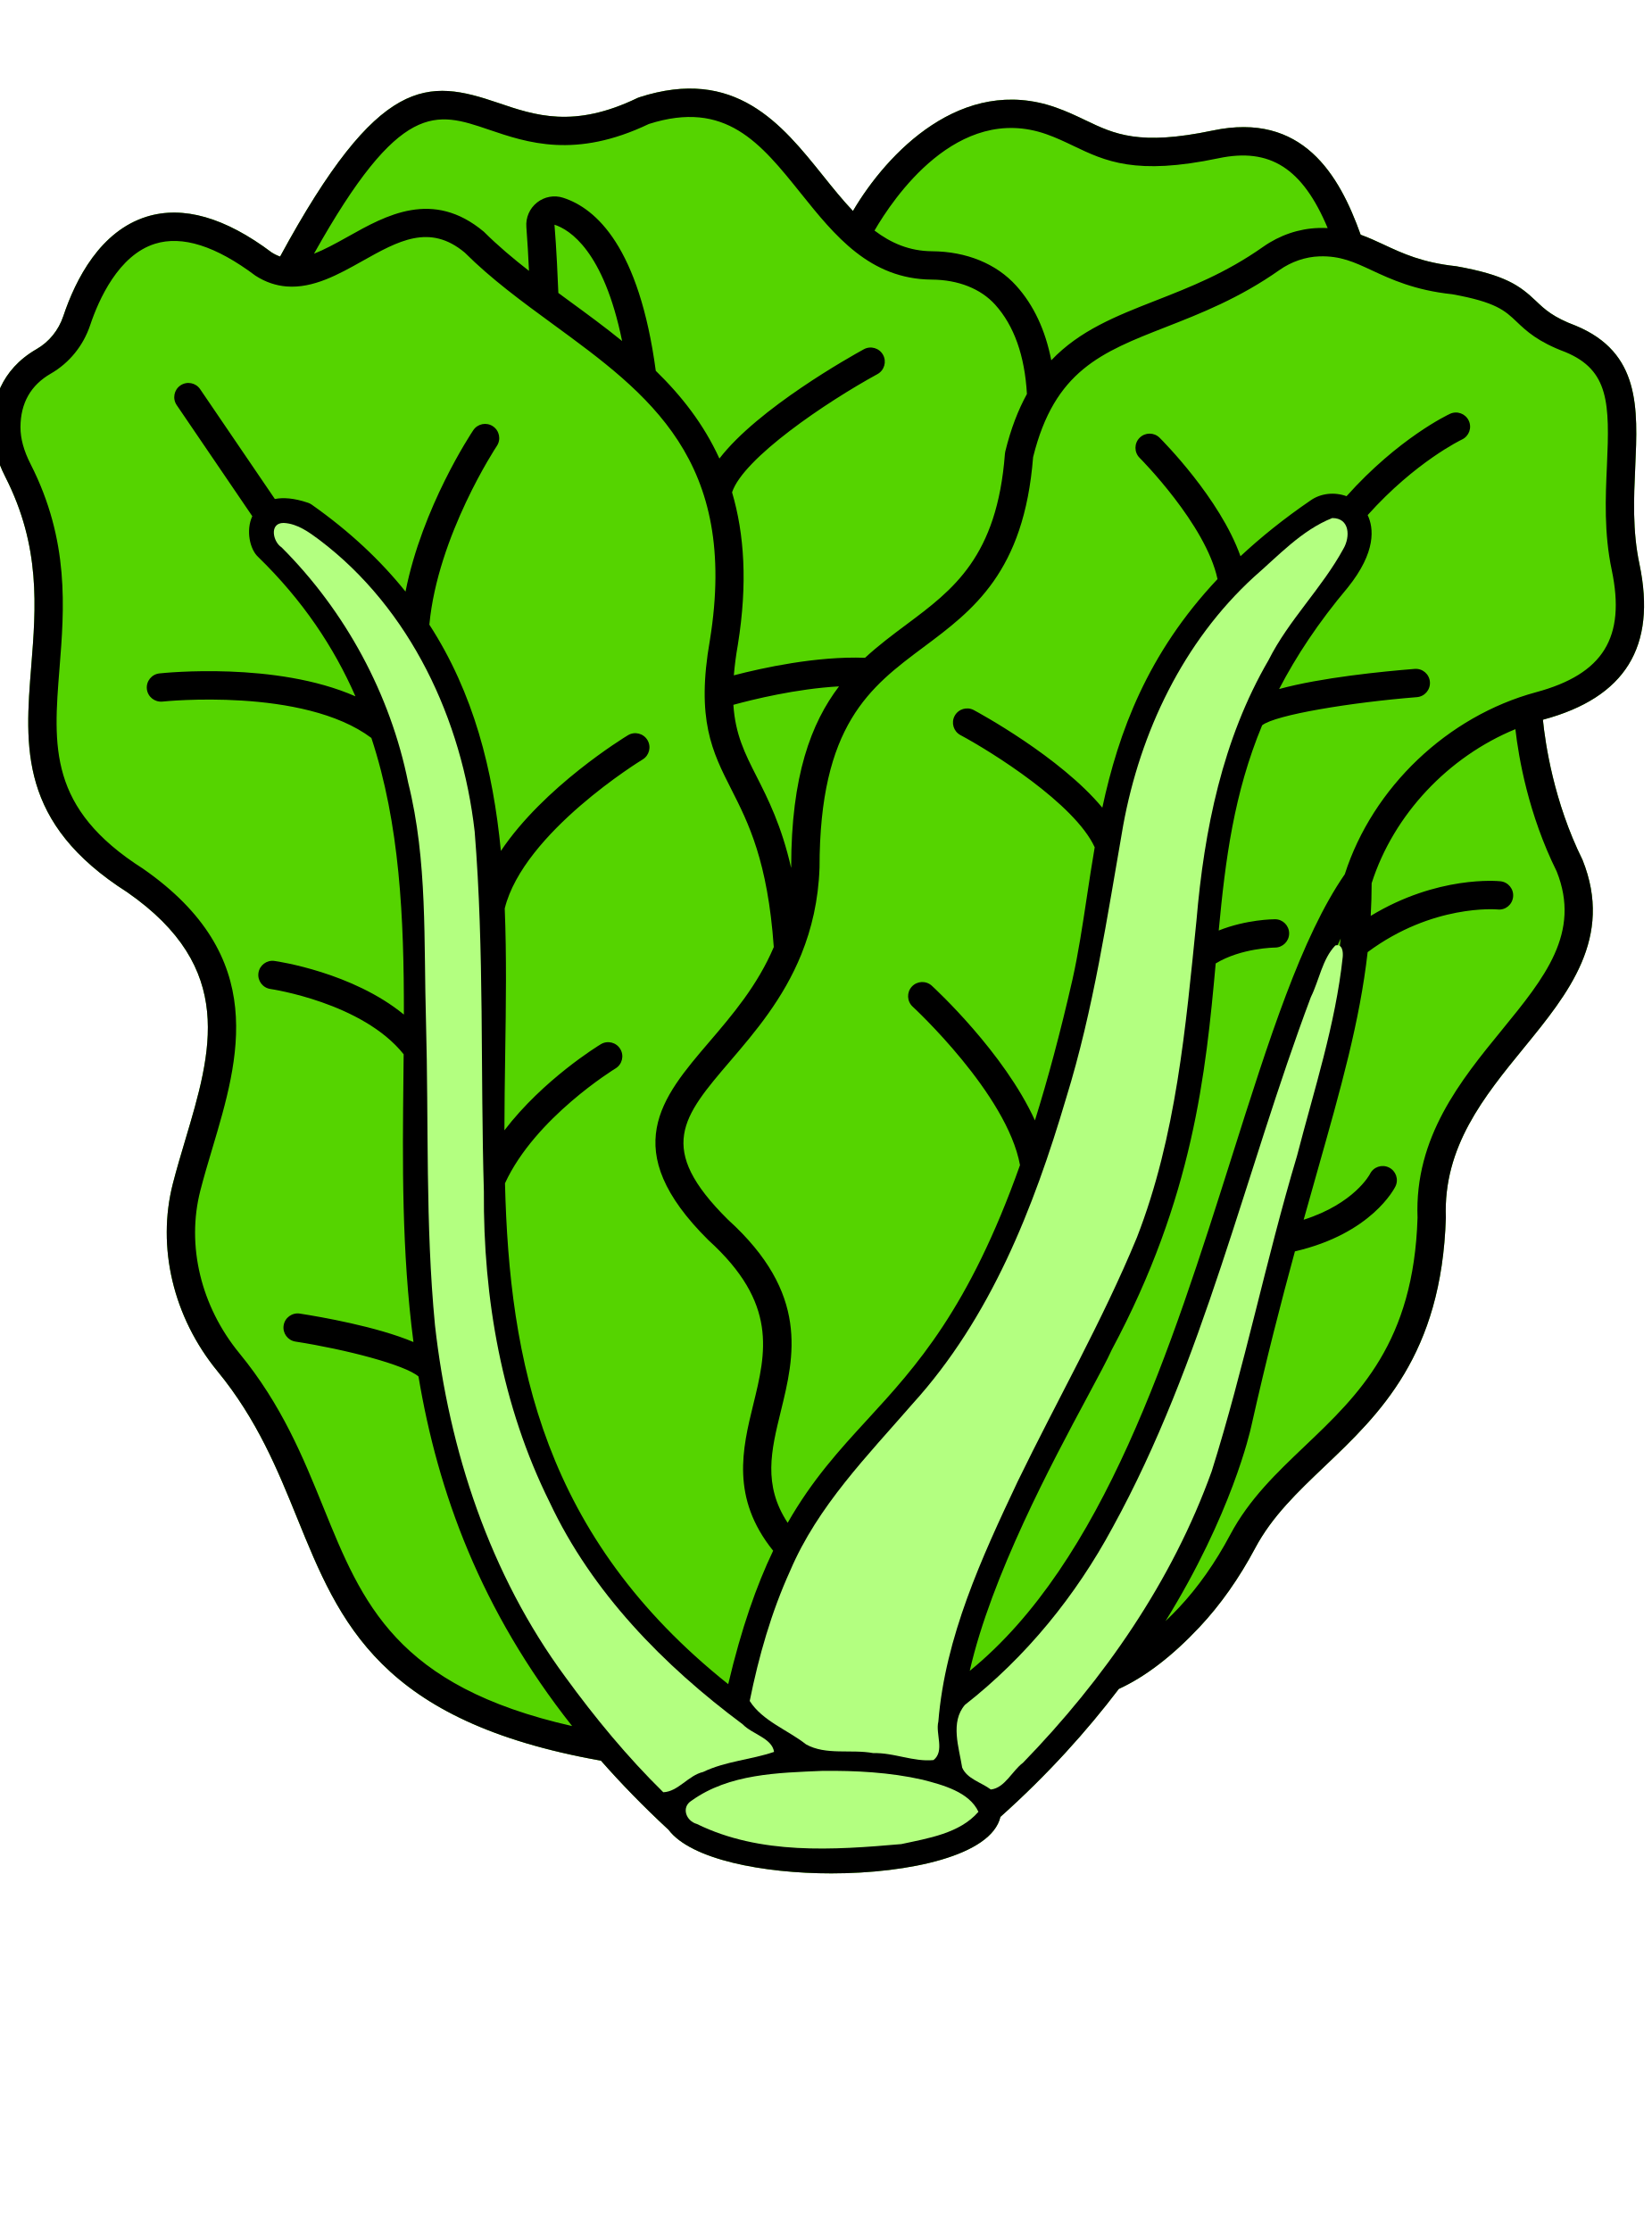
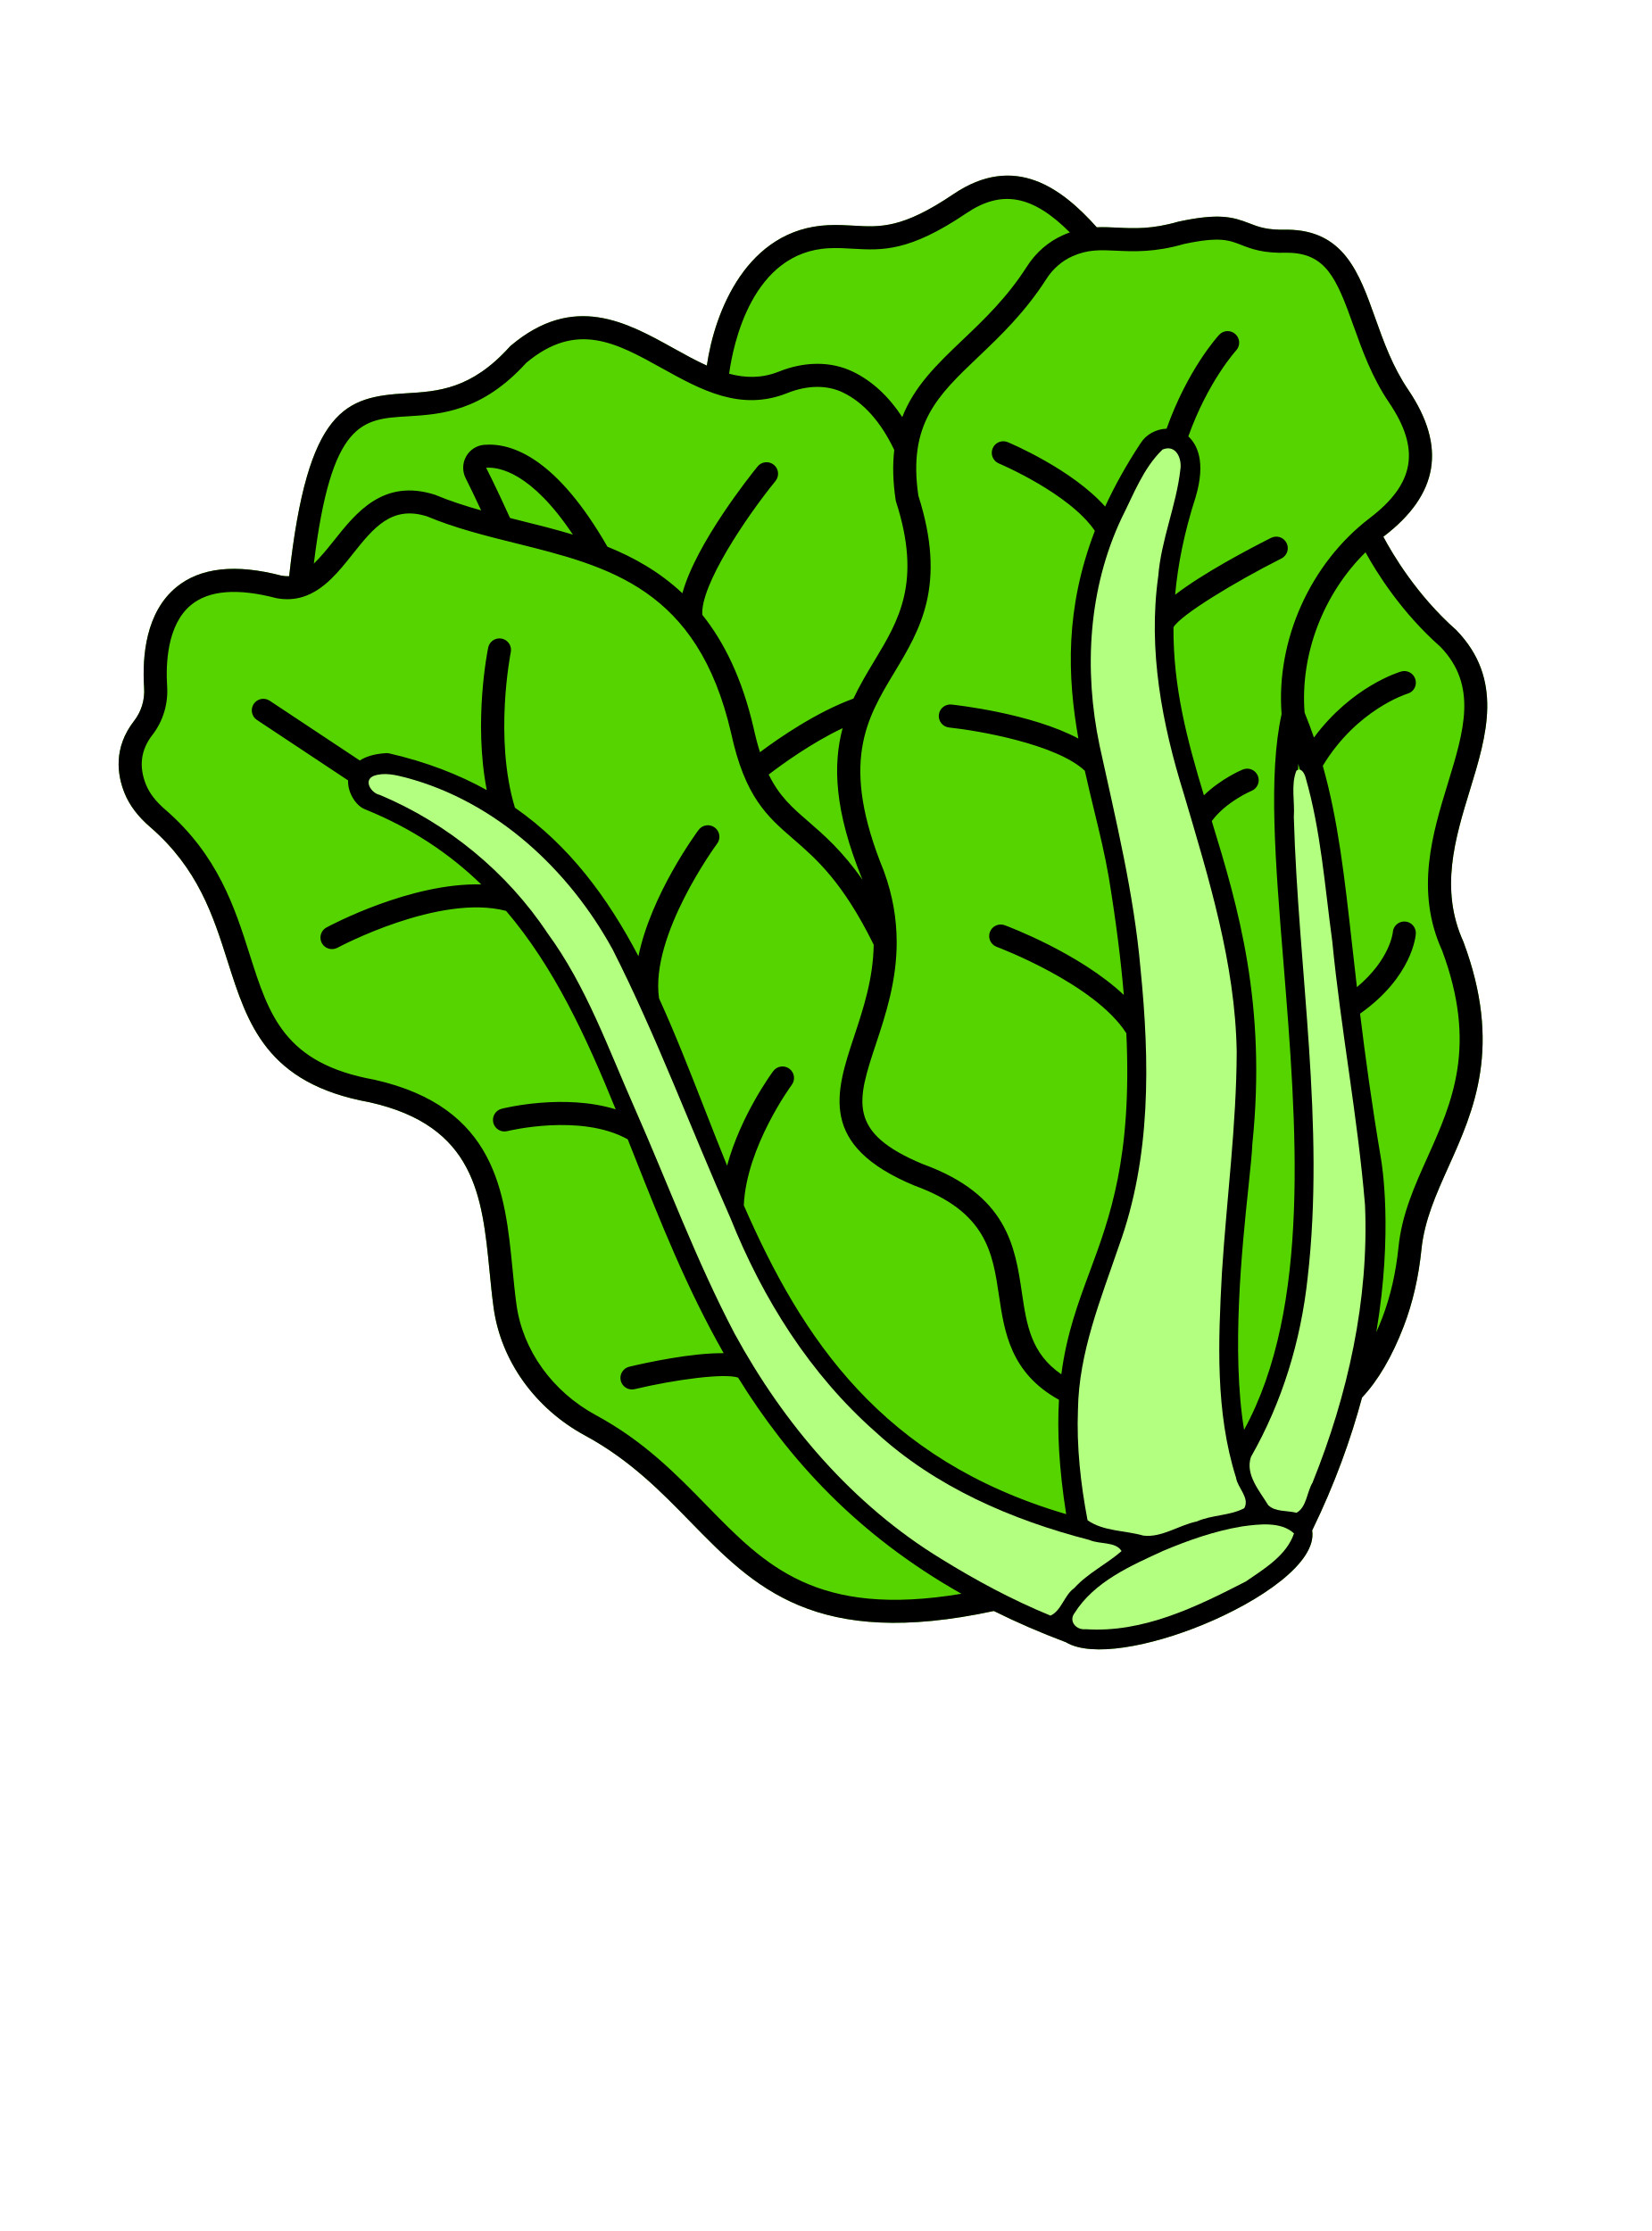
<svg xmlns="http://www.w3.org/2000/svg" version="1.1" x="0px" y="0px" viewBox="0 0 116.595 157.483" style="enable-background:new 0 0 116.595 125.986;" xml:space="preserve" id="svg40693">
  <defs id="defs40697" />
-   <path d="m 116.272,33.576 c -0.503,-2.367 -0.399,-4.661 -0.299,-6.88 0.187,-4.144 0.364,-8.057 -4.185,-9.952 -1.62,-0.606 -2.199,-1.157 -2.813,-1.741 -1.141,-1.084 -2.145,-1.841 -5.637,-2.463 -2.394,-0.256 -3.777,-0.901 -5.114,-1.525 -0.54,-0.252 -1.069,-0.497 -1.631,-0.698 C 95.08,6.078 92.485,1.627 86.15,2.961 80.963,4.051 79.21,3.212 77.179,2.24 76.536,1.932 75.872,1.615 75.077,1.334 68.446,-1.003 63.162,4.552 60.757,8.64 60.029,7.873 59.336,7.011 58.632,6.133 55.732,2.518 52.443,-1.578 45.673,0.615 45.63,0.629 45.588,0.646 45.547,0.665 41.061,2.829 38.332,1.901 35.693,1.002 30.747,-0.681 27.326,-1.045 20.325,11.857 20.125,11.787 19.927,11.694 19.73,11.567 16.44,9.094 13.471,8.246 10.906,9.043 7.648,10.056 5.908,13.42 5.023,16.064 4.691,17.056 4.022,17.881 3.14,18.388 0.558,19.873 0.007,22.196 0,23.884 c -0.004,1.12 0.309,2.307 0.931,3.529 2.505,4.918 2.162,9.208 1.83,13.356 -0.456,5.7 -0.886,11.083 6.774,15.959 7.71,5.362 5.954,11.256 4.094,17.497 -0.306,1.026 -0.61,2.049 -0.871,3.063 -1.153,4.488 0.022,9.441 3.145,13.25 2.809,3.426 4.249,6.973 5.641,10.403 2.987,7.361 5.817,14.315 21.428,17.091 1.438,1.633 3.022,3.26 4.768,4.877 1.584,2.102 6.683,3.078 11.491,3.078 5.456,0 11.298,-1.253 11.936,-3.988 3.364,-3.009 6.114,-6.08 8.357,-9.032 1.85,-0.847 3.763,-2.308 5.691,-4.362 1.477,-1.573 2.8,-3.45 3.933,-5.579 1.19,-2.238 2.995,-3.956 4.905,-5.775 3.871,-3.684 8.257,-7.86 8.552,-17.552 -0.194,-5.002 2.707,-8.555 5.513,-11.991 3.117,-3.816 6.34,-7.763 4.134,-13.263 -2.036,-4.115 -2.631,-8.237 -2.797,-9.891 0.014,-0.004 0.028,-0.009 0.042,-0.013 5.776,-1.561 7.992,-5.146 6.775,-10.965 z" id="path40818" class="UnoptimicedTransforms" transform="translate(-0.5550546,6.252366)" style="fill:#55d400" />
-   <path d="m 116.272,33.576 c -0.503,-2.367 -0.399,-4.661 -0.299,-6.88 0.187,-4.144 0.364,-8.057 -4.185,-9.952 -1.62,-0.606 -2.199,-1.157 -2.813,-1.741 -1.141,-1.084 -2.145,-1.841 -5.637,-2.463 -2.394,-0.256 -3.777,-0.901 -5.114,-1.525 -0.54,-0.252 -1.069,-0.497 -1.631,-0.698 C 95.08,6.078 92.485,1.627 86.15,2.961 80.963,4.051 79.21,3.212 77.179,2.24 76.536,1.932 75.872,1.615 75.077,1.334 68.446,-1.003 63.162,4.552 60.757,8.64 60.029,7.873 59.336,7.011 58.632,6.133 55.732,2.518 52.443,-1.578 45.673,0.615 45.63,0.629 45.588,0.646 45.547,0.665 41.061,2.829 38.332,1.901 35.693,1.002 30.747,-0.681 27.326,-1.045 20.325,11.857 20.125,11.787 19.927,11.694 19.73,11.567 16.44,9.094 13.471,8.246 10.906,9.043 7.648,10.056 5.908,13.42 5.023,16.064 4.691,17.056 4.022,17.881 3.14,18.388 0.558,19.873 0.007,22.196 0,23.884 c -0.004,1.12 0.309,2.307 0.931,3.529 2.505,4.918 2.162,9.208 1.83,13.356 -0.456,5.7 -0.886,11.083 6.774,15.959 7.71,5.362 5.954,11.256 4.094,17.497 -0.306,1.026 -0.61,2.049 -0.871,3.063 -1.153,4.488 0.022,9.441 3.145,13.25 2.809,3.426 4.249,6.973 5.641,10.403 2.987,7.361 5.817,14.315 21.428,17.091 1.438,1.633 3.022,3.26 4.768,4.877 1.584,2.102 6.683,3.078 11.491,3.078 5.456,0 11.298,-1.253 11.936,-3.988 3.364,-3.009 6.114,-6.08 8.357,-9.032 1.85,-0.847 3.763,-2.308 5.691,-4.362 1.477,-1.573 2.8,-3.45 3.933,-5.579 1.19,-2.238 2.995,-3.956 4.905,-5.775 3.871,-3.684 8.257,-7.86 8.552,-17.552 -0.194,-5.002 2.707,-8.555 5.513,-11.991 3.117,-3.816 6.34,-7.763 4.134,-13.263 -2.036,-4.115 -2.631,-8.237 -2.797,-9.891 0.014,-0.004 0.028,-0.009 0.042,-0.013 5.776,-1.561 7.992,-5.146 6.775,-10.965 z M 103.055,14.518 c 3.088,0.552 3.729,1.162 4.542,1.935 0.698,0.664 1.489,1.416 3.456,2.151 3.08,1.283 3.12,3.626 2.922,8.002 -0.101,2.235 -0.215,4.769 0.34,7.383 0.997,4.763 -0.6,7.341 -5.338,8.62 -6.255,1.689 -11.537,6.724 -13.505,12.85 -3.06,4.431 -5.344,11.638 -7.984,19.975 -4.259,13.448 -9.05,28.577 -18.488,36.258 1.529,-6.703 5.831,-14.737 8.28,-19.299 0.802,-1.495 1.436,-2.676 1.751,-3.379 5.751,-10.752 6.63,-19.517 7.33,-27.258 1.809,-1.098 4.161,-1.121 4.186,-1.121 0.551,-0.002 0.998,-0.45 0.997,-1.002 -10e-4,-0.551 -0.447,-0.998 -0.999,-0.998 -0.104,0 -2.016,0.015 -3.971,0.796 0.47,-5.004 1.069,-9.677 3.064,-14.486 0.933,-0.743 6.312,-1.619 10.925,-1.987 0.55,-0.044 0.961,-0.526 0.917,-1.077 -0.043,-0.55 -0.522,-0.96 -1.076,-0.917 -2.241,0.179 -6.61,0.61 -9.567,1.422 1.204,-2.32 2.764,-4.689 4.843,-7.161 2.031,-2.53 1.834,-4.214 1.407,-5.118 3.371,-3.764 6.62,-5.318 6.654,-5.334 0.5,-0.234 0.716,-0.829 0.482,-1.329 -0.233,-0.5 -0.829,-0.718 -1.327,-0.484 -0.154,0.071 -3.642,1.726 -7.3,5.813 -0.838,-0.305 -1.811,-0.22 -2.552,0.308 -1.876,1.283 -3.504,2.597 -4.934,3.93 -1.449,-4.091 -5.51,-8.166 -5.707,-8.362 -0.391,-0.389 -1.024,-0.39 -1.414,0.004 -0.39,0.391 -0.388,1.024 0.003,1.414 0.049,0.048 4.678,4.704 5.497,8.557 -4.95,5.262 -6.982,10.797 -8.131,16.136 -2.982,-3.595 -8.774,-6.73 -9.07,-6.888 -0.486,-0.26 -1.092,-0.077 -1.353,0.41 -0.261,0.487 -0.078,1.093 0.409,1.354 2.199,1.178 8.064,4.842 9.477,7.921 -0.204,1.187 -0.382,2.359 -0.556,3.512 -0.307,2.032 -0.597,3.951 -1.007,5.794 -0.868,3.806 -1.756,7.098 -2.656,9.971 -2.185,-4.793 -7.029,-9.276 -7.277,-9.503 -0.407,-0.374 -1.04,-0.345 -1.413,0.062 -0.373,0.407 -0.345,1.04 0.062,1.413 0.068,0.062 6.661,6.165 7.574,11.186 -3.602,10.148 -7.349,14.234 -10.758,17.946 -1.975,2.151 -3.895,4.243 -5.64,7.303 -1.758,-2.673 -1.163,-5.102 -0.487,-7.86 0.956,-3.897 2.038,-8.314 -3.727,-13.54 -5.097,-5.05 -3.222,-7.243 0.182,-11.222 1.729,-2.021 3.724,-4.364 4.998,-7.511 0.006,-0.016 0.013,-0.031 0.018,-0.048 0.701,-1.747 1.183,-3.738 1.265,-6.067 -0.003,-10.084 3.565,-12.747 7.343,-15.566 3.487,-2.602 7.092,-5.292 7.731,-13.411 1.512,-6.106 4.81,-7.397 9.367,-9.181 2.432,-0.952 5.188,-2.03 8.019,-4.025 0.839,-0.591 1.841,-0.935 2.821,-0.966 1.471,-0.049 2.46,0.408 3.699,0.986 1.346,0.625 3.021,1.407 5.676,1.688 z m -44.73,102.505 c -1.665,-0.998 -3.197,-2.021 -4.624,-3.064 1.016,-4.572 2.19,-7.875 3.496,-10.46 0.005,-0.01 0.009,-0.019 0.014,-0.028 1.796,-3.548 3.838,-5.774 6.051,-8.184 4.771,-5.195 10.179,-11.083 14.946,-31.988 0.426,-1.916 0.721,-3.867 1.033,-5.934 1.299,-8.586 2.771,-18.317 14.945,-26.647 0.285,-0.203 0.761,-0.158 0.999,0.095 0.395,0.418 0.218,1.557 -1.052,3.139 -2.91,3.459 -4.867,6.765 -6.232,9.997 -0.019,0.043 -0.043,0.082 -0.055,0.127 -2.411,5.774 -2.92,11.313 -3.438,17.055 -0.724,8.033 -1.473,16.339 -7.171,26.998 -0.316,0.701 -0.936,1.855 -1.72,3.316 -3.584,6.678 -10.013,18.665 -8.96,26.407 -2.148,-0.569 -4.778,-0.842 -7.325,-0.842 -0.302,0 -0.604,0.006 -0.907,0.013 z M 56.398,54.955 c -0.001,0.018 -0.003,0.035 -0.004,0.054 -0.679,-2.976 -1.624,-4.849 -2.44,-6.456 -0.826,-1.625 -1.499,-2.963 -1.636,-5.053 1.363,-0.375 4.446,-1.136 7.455,-1.302 -1.966,2.588 -3.377,6.317 -3.375,12.757 z M 74.413,3.221 c 0.693,0.244 1.308,0.539 1.903,0.823 2.26,1.082 4.396,2.103 10.246,0.874 3.618,-0.761 5.921,0.686 7.702,4.929 -0.209,-0.009 -0.424,-0.013 -0.65,-0.005 -1.386,0.045 -2.737,0.505 -3.909,1.331 -2.633,1.856 -5.156,2.843 -7.596,3.798 -2.792,1.093 -5.355,2.107 -7.353,4.209 C 74.34,17.051 73.515,15.282 72.279,13.913 70.88,12.363 68.769,11.5 66.337,11.483 64.74,11.472 63.438,10.902 62.279,10.023 63.576,7.784 68.114,1.001 74.413,3.221 Z M 35.049,2.897 c 2.726,0.927 6.116,2.08 11.304,-0.398 5.414,-1.725 7.875,1.34 10.72,4.887 2.394,2.984 4.869,6.069 9.251,6.098 1.864,0.013 3.452,0.641 4.471,1.77 1.337,1.481 2.087,3.604 2.242,6.303 -0.614,1.119 -1.133,2.443 -1.528,4.062 -0.013,0.053 -0.021,0.107 -0.025,0.161 -0.552,7.276 -3.655,9.591 -6.939,12.042 -0.991,0.74 -1.991,1.487 -2.934,2.358 -3.423,-0.128 -7.268,0.719 -9.261,1.239 0.054,-0.654 0.144,-1.367 0.285,-2.169 0.696,-4.318 0.453,-7.823 -0.41,-10.75 0.797,-2.42 6.654,-6.372 10.261,-8.344 0.484,-0.265 0.662,-0.873 0.397,-1.357 -0.265,-0.484 -0.873,-0.662 -1.357,-0.397 -0.88,0.482 -7.461,4.158 -10.194,7.713 C 50.213,23.665 48.63,21.664 46.841,19.923 45.666,11.209 42.647,8.461 40.302,7.707 39.674,7.504 38.986,7.628 38.464,8.04 c -0.527,0.416 -0.81,1.064 -0.757,1.734 0.075,0.954 0.139,2.111 0.185,3.094 -1.117,-0.871 -2.188,-1.768 -3.187,-2.764 -3.601,-3.015 -6.915,-1.155 -9.578,0.34 -0.913,0.512 -1.7,0.937 -2.411,1.214 C 28.804,0.782 31.328,1.631 35.049,2.897 Z m 4.915,11.53 c -0.038,-0.961 -0.133,-3.153 -0.273,-4.818 1.065,0.343 3.472,1.836 4.773,8.211 -1.22,-0.991 -2.476,-1.91 -3.703,-2.807 -0.27,-0.196 -0.532,-0.39 -0.797,-0.586 z M 23.397,100.189 C 21.949,96.62 20.452,92.93 17.45,89.27 14.73,85.952 13.7,81.659 14.696,77.787 14.95,76.797 15.248,75.799 15.547,74.797 17.436,68.459 19.576,61.275 10.644,55.064 3.965,50.813 4.314,46.451 4.755,40.929 5.092,36.71 5.475,31.928 2.713,26.506 2.23,25.556 1.997,24.702 2,23.892 2.007,22.202 2.726,20.934 4.136,20.123 5.443,19.372 6.431,18.156 6.919,16.7 7.523,14.898 8.92,11.756 11.5,10.954 c 1.917,-0.596 4.281,0.149 7.088,2.255 0.73,0.47 1.454,0.695 2.168,0.757 0.009,0.001 0.017,0.001 0.026,0.002 1.875,0.151 3.681,-0.856 5.326,-1.781 2.561,-1.438 4.771,-2.68 7.25,-0.609 1.872,1.87 4.083,3.487 6.222,5.051 6.752,4.937 13.129,9.6 11.083,22.29 -0.99,5.622 0.168,7.901 1.508,10.541 1.204,2.373 2.567,5.064 2.999,11.139 -1.152,2.716 -2.931,4.798 -4.574,6.719 -3.336,3.9 -6.486,7.584 -0.037,13.973 4.915,4.456 4.063,7.932 3.16,11.612 -0.757,3.089 -1.6,6.573 1.406,10.308 -1.169,2.443 -2.239,5.469 -3.171,9.418 -13.057,-10.408 -15.448,-22.81 -15.756,-35.356 2.122,-4.623 7.742,-8.07 7.799,-8.104 0.473,-0.286 0.624,-0.9 0.338,-1.373 -0.286,-0.473 -0.9,-0.624 -1.372,-0.339 -0.205,0.123 -4.054,2.483 -6.806,6.079 0.003,-1.781 0.028,-3.561 0.055,-5.335 0.053,-3.503 0.103,-6.959 -0.032,-10.328 1.333,-5.374 9.648,-10.464 9.733,-10.515 0.472,-0.286 0.624,-0.901 0.338,-1.373 -0.286,-0.473 -0.9,-0.624 -1.373,-0.339 -0.299,0.181 -5.933,3.634 -8.97,8.167 -0.555,-5.72 -1.911,-11.119 -5.048,-15.971 0.587,-6.295 4.72,-12.552 4.763,-12.615 0.307,-0.459 0.184,-1.08 -0.275,-1.387 -0.458,-0.308 -1.08,-0.185 -1.387,0.274 -0.166,0.247 -3.603,5.434 -4.784,11.393 -1.75,-2.181 -3.922,-4.236 -6.622,-6.139 -0.078,-0.055 -0.164,-0.099 -0.254,-0.129 -1.013,-0.344 -1.769,-0.38 -2.346,-0.268 L 14.68,21.218 c -0.31,-0.457 -0.932,-0.575 -1.389,-0.264 -0.457,0.311 -0.575,0.933 -0.264,1.389 l 5.335,7.842 c -0.463,1.007 -0.174,2.345 0.419,2.882 3.147,3.062 5.336,6.357 6.862,9.834 -5.607,-2.468 -13.45,-1.66 -13.836,-1.618 -0.549,0.06 -0.946,0.553 -0.886,1.102 0.06,0.549 0.554,0.94 1.102,0.886 0.102,-0.012 9.948,-1.031 14.745,2.567 2.008,6.097 2.304,12.687 2.294,19.526 -3.621,-2.972 -8.876,-3.749 -9.138,-3.785 -0.544,-0.076 -1.052,0.305 -1.128,0.851 -0.077,0.547 0.304,1.052 0.851,1.129 0.066,0.01 6.495,0.964 9.399,4.608 -0.005,0.538 -0.011,1.077 -0.017,1.617 -0.065,5.996 -0.129,12.281 0.708,18.696 -2.577,-1.09 -6.549,-1.779 -8.021,-2.008 -0.543,-0.083 -1.057,0.289 -1.142,0.834 -0.085,0.545 0.289,1.057 0.834,1.142 3.566,0.554 7.749,1.648 8.685,2.464 1.365,8.156 4.375,16.487 10.844,24.676 -12.431,-2.813 -14.812,-8.677 -17.54,-15.399 z m 8.594,-9.867 C 31.984,90.256 31.981,90.193 31.961,90.129 30.89,83.308 30.959,76.511 31.032,69.804 31.185,55.752 31.329,42.479 20.219,31.681 c -0.088,-0.145 -0.136,-0.564 -0.031,-0.696 0.046,-0.056 0.402,-0.194 1.338,0.101 13.111,9.324 12.905,22.809 12.688,37.082 -0.044,2.895 -0.086,5.856 -0.015,8.845 -10e-4,0.026 0.001,0.05 0.002,0.076 0.321,13.162 2.916,26.875 17.739,38.049 0.041,0.035 0.082,0.067 0.13,0.096 0.92,0.689 1.882,1.369 2.898,2.038 -3.294,0.419 -6.156,1.352 -7.251,2.849 C 37.643,110.274 33.586,100.273 31.991,90.322 Z m 27.24,33.664 c -6.496,0 -10,-1.766 -10,-2.488 0,-0.722 3.504,-2.488 10,-2.488 6.496,0 10,1.766 10,2.488 0,0.722 -3.504,2.488 -10,2.488 z m 11.312,-4.123 c -0.425,-0.469 -1.032,-0.876 -1.774,-1.225 -0.332,-1.205 -0.407,-2.589 -0.255,-4.109 11.082,-7.596 16.289,-23.992 20.881,-38.491 1.906,-6.02 3.732,-11.787 5.785,-16.036 -0.474,4.948 -1.783,9.569 -3.57,15.879 -1.337,4.72 -3.002,10.595 -4.688,18.111 -0.031,0.137 -3.04,13.57 -16.379,25.871 z m 39.885,-64.604 c 1.735,4.334 -0.857,7.508 -3.858,11.183 -2.9,3.55 -6.187,7.575 -5.963,13.264 -0.27,8.801 -4.165,12.509 -7.932,16.096 -2.031,1.934 -3.95,3.76 -5.292,6.284 -1.05,1.973 -2.27,3.706 -3.625,5.149 -0.313,0.334 -0.627,0.645 -0.941,0.946 4.664,-7.532 5.977,-13.387 6.057,-13.761 1.07,-4.769 2.105,-8.775 3.078,-12.34 5.417,-1.254 7.029,-4.45 7.097,-4.59 0.24,-0.498 0.031,-1.095 -0.467,-1.335 -0.498,-0.239 -1.095,-0.032 -1.335,0.467 -0.011,0.024 -1.105,2.089 -4.678,3.225 0.329,-1.18 0.652,-2.32 0.964,-3.421 1.671,-5.898 2.994,-10.569 3.552,-15.469 4.577,-3.403 9.095,-3.019 9.169,-3.012 0.559,0.065 1.04,-0.341 1.098,-0.889 0.058,-0.549 -0.34,-1.042 -0.889,-1.1 -0.198,-0.021 -4.45,-0.42 -9.161,2.443 0.043,-0.756 0.063,-1.525 0.066,-2.308 1.549,-4.843 5.41,-8.927 10.145,-10.873 0.231,2.016 0.916,6.007 2.915,10.041 z" id="path40687" class="UnoptimicedTransforms" transform="translate(-0.5550546,6.252366)" />
-   <path style="fill:#b3ff80;stroke-width:0.2" d="m 94.032,36.568 c -2.156,0.856 -3.806,2.663 -5.534,4.164 -4.991,4.575 -8.016,10.94 -9.224,17.541 -1.132,6.465 -2.083,12.966 -4.027,19.249 -2.289,7.745 -5.319,15.484 -10.823,21.556 -3.199,3.682 -6.71,7.236 -8.651,11.795 -1.332,2.923 -2.224,6.059 -2.857,9.197 0.901,1.416 2.684,2.044 3.975,3.062 1.403,0.786 3.184,0.327 4.749,0.618 1.434,-0.045 2.84,0.632 4.25,0.491 0.805,-0.638 0.128,-1.858 0.34,-2.714 0.484,-5.978 3.05,-11.557 5.596,-16.945 2.788,-5.749 5.977,-11.317 8.417,-17.228 2.78,-7.144 3.442,-14.841 4.207,-22.394 0.543,-6.363 1.83,-12.773 5.09,-18.37 1.421,-2.827 3.767,-5.074 5.283,-7.858 0.483,-0.827 0.459,-2.167 -0.789,-2.163 z" id="path40958" />
-   <path style="fill:#b3ff80;stroke-width:0.2" d="m 20.016,36.914 c -1.02,-0.004 -0.766,1.318 -0.144,1.722 4.507,4.5 7.687,10.375 8.938,16.612 1.381,5.534 1.09,11.233 1.258,16.891 0.197,7.131 -0.053,14.291 0.633,21.399 0.992,8.855 3.872,17.608 9.194,24.827 2.095,2.882 4.38,5.651 6.92,8.147 1.048,-0.039 1.771,-1.193 2.81,-1.431 1.581,-0.761 3.4,-0.865 5.009,-1.418 -0.138,-0.968 -1.552,-1.253 -2.21,-1.944 C 46.835,117.559 41.786,112.408 38.8,106.052 35.421,99.255 34.1,91.642 34.153,84.098 33.903,75.64 34.187,67.143 33.503,58.698 32.605,50.805 28.981,42.983 22.549,38.115 21.806,37.56 20.976,36.956 20.016,36.914 Z" id="path40960" />
-   <path style="fill:#b3ff80;stroke-width:0.2" d="m 94.25,66.739 c -0.92,0.955 -1.141,2.46 -1.727,3.642 -4.683,12.476 -7.548,25.713 -14.005,37.462 -2.595,4.808 -6.097,9.121 -10.409,12.498 -1.056,1.223 -0.423,3.012 -0.198,4.428 0.337,0.799 1.362,1.051 2.023,1.549 0.987,-0.104 1.511,-1.325 2.27,-1.887 5.718,-5.889 10.532,-12.819 13.32,-20.577 2.308,-7.337 3.817,-14.892 6.021,-22.261 1.197,-4.646 2.716,-9.259 3.227,-14.045 0.03,-0.341 -0.01,-0.934 -0.521,-0.809 z" id="path40962" />
-   <path style="fill:#b3ff80;stroke-width:0.2" d="m 58.033,125.004 c -3.123,0.134 -6.572,0.204 -9.211,2.095 -0.761,0.46 -0.408,1.442 0.367,1.654 4.476,2.191 9.612,1.84 14.427,1.419 1.89,-0.412 4.127,-0.752 5.443,-2.281 -0.647,-1.396 -2.503,-1.893 -3.948,-2.265 -2.317,-0.524 -4.709,-0.647 -7.078,-0.622 z" id="path40964" />
+   <g id="g40462" transform="rotate(-39.96136,64.30063,57.88332)">
+     <path d="m 116.272,33.576 c -0.503,-2.367 -0.399,-4.661 -0.299,-6.88 0.187,-4.144 0.364,-8.057 -4.185,-9.952 -1.62,-0.606 -2.199,-1.157 -2.813,-1.741 -1.141,-1.084 -2.145,-1.841 -5.637,-2.463 -2.394,-0.256 -3.777,-0.901 -5.114,-1.525 -0.54,-0.252 -1.069,-0.497 -1.631,-0.698 C 95.08,6.078 92.485,1.627 86.15,2.961 80.963,4.051 79.21,3.212 77.179,2.24 76.536,1.932 75.872,1.615 75.077,1.334 68.446,-1.003 63.162,4.552 60.757,8.64 60.029,7.873 59.336,7.011 58.632,6.133 55.732,2.518 52.443,-1.578 45.673,0.615 45.63,0.629 45.588,0.646 45.547,0.665 41.061,2.829 38.332,1.901 35.693,1.002 30.747,-0.681 27.326,-1.045 20.325,11.857 20.125,11.787 19.927,11.694 19.73,11.567 16.44,9.094 13.471,8.246 10.906,9.043 7.648,10.056 5.908,13.42 5.023,16.064 4.691,17.056 4.022,17.881 3.14,18.388 0.558,19.873 0.007,22.196 0,23.884 c -0.004,1.12 0.309,2.307 0.931,3.529 2.505,4.918 2.162,9.208 1.83,13.356 -0.456,5.7 -0.886,11.083 6.774,15.959 7.71,5.362 5.954,11.256 4.094,17.497 -0.306,1.026 -0.61,2.049 -0.871,3.063 -1.153,4.488 0.022,9.441 3.145,13.25 2.809,3.426 4.249,6.973 5.641,10.403 2.987,7.361 5.817,14.315 21.428,17.091 1.438,1.633 3.022,3.26 4.768,4.877 1.584,2.102 6.683,3.078 11.491,3.078 5.456,0 11.298,-1.253 11.936,-3.988 3.364,-3.009 6.114,-6.08 8.357,-9.032 1.85,-0.847 3.763,-2.308 5.691,-4.362 1.477,-1.573 2.8,-3.45 3.933,-5.579 1.19,-2.238 2.995,-3.956 4.905,-5.775 3.871,-3.684 8.257,-7.86 8.552,-17.552 -0.194,-5.002 2.707,-8.555 5.513,-11.991 3.117,-3.816 6.34,-7.763 4.134,-13.263 -2.036,-4.115 -2.631,-8.237 -2.797,-9.891 0.014,-0.004 0.028,-0.009 0.042,-0.013 5.776,-1.561 7.992,-5.146 6.775,-10.965 z" id="path40818" class="UnoptimicedTransforms" transform="matrix(0.7752475,0.2481818,-0.2481818,0.7752475,28.89902,2.264488)" style="fill:#55d400" />
+     <path d="m 116.272,33.576 c -0.503,-2.367 -0.399,-4.661 -0.299,-6.88 0.187,-4.144 0.364,-8.057 -4.185,-9.952 -1.62,-0.606 -2.199,-1.157 -2.813,-1.741 -1.141,-1.084 -2.145,-1.841 -5.637,-2.463 -2.394,-0.256 -3.777,-0.901 -5.114,-1.525 -0.54,-0.252 -1.069,-0.497 -1.631,-0.698 C 95.08,6.078 92.485,1.627 86.15,2.961 80.963,4.051 79.21,3.212 77.179,2.24 76.536,1.932 75.872,1.615 75.077,1.334 68.446,-1.003 63.162,4.552 60.757,8.64 60.029,7.873 59.336,7.011 58.632,6.133 55.732,2.518 52.443,-1.578 45.673,0.615 45.63,0.629 45.588,0.646 45.547,0.665 41.061,2.829 38.332,1.901 35.693,1.002 30.747,-0.681 27.326,-1.045 20.325,11.857 20.125,11.787 19.927,11.694 19.73,11.567 16.44,9.094 13.471,8.246 10.906,9.043 7.648,10.056 5.908,13.42 5.023,16.064 4.691,17.056 4.022,17.881 3.14,18.388 0.558,19.873 0.007,22.196 0,23.884 c -0.004,1.12 0.309,2.307 0.931,3.529 2.505,4.918 2.162,9.208 1.83,13.356 -0.456,5.7 -0.886,11.083 6.774,15.959 7.71,5.362 5.954,11.256 4.094,17.497 -0.306,1.026 -0.61,2.049 -0.871,3.063 -1.153,4.488 0.022,9.441 3.145,13.25 2.809,3.426 4.249,6.973 5.641,10.403 2.987,7.361 5.817,14.315 21.428,17.091 1.438,1.633 3.022,3.26 4.768,4.877 1.584,2.102 6.683,3.078 11.491,3.078 5.456,0 11.298,-1.253 11.936,-3.988 3.364,-3.009 6.114,-6.08 8.357,-9.032 1.85,-0.847 3.763,-2.308 5.691,-4.362 1.477,-1.573 2.8,-3.45 3.933,-5.579 1.19,-2.238 2.995,-3.956 4.905,-5.775 3.871,-3.684 8.257,-7.86 8.552,-17.552 -0.194,-5.002 2.707,-8.555 5.513,-11.991 3.117,-3.816 6.34,-7.763 4.134,-13.263 -2.036,-4.115 -2.631,-8.237 -2.797,-9.891 0.014,-0.004 0.028,-0.009 0.042,-0.013 5.776,-1.561 7.992,-5.146 6.775,-10.965 z M 103.055,14.518 c 3.088,0.552 3.729,1.162 4.542,1.935 0.698,0.664 1.489,1.416 3.456,2.151 3.08,1.283 3.12,3.626 2.922,8.002 -0.101,2.235 -0.215,4.769 0.34,7.383 0.997,4.763 -0.6,7.341 -5.338,8.62 -6.255,1.689 -11.537,6.724 -13.505,12.85 -3.06,4.431 -5.344,11.638 -7.984,19.975 -4.259,13.448 -9.05,28.577 -18.488,36.258 1.529,-6.703 5.831,-14.737 8.28,-19.299 0.802,-1.495 1.436,-2.676 1.751,-3.379 5.751,-10.752 6.63,-19.517 7.33,-27.258 1.809,-1.098 4.161,-1.121 4.186,-1.121 0.551,-0.002 0.998,-0.45 0.997,-1.002 -10e-4,-0.551 -0.447,-0.998 -0.999,-0.998 -0.104,0 -2.016,0.015 -3.971,0.796 0.47,-5.004 1.069,-9.677 3.064,-14.486 0.933,-0.743 6.312,-1.619 10.925,-1.987 0.55,-0.044 0.961,-0.526 0.917,-1.077 -0.043,-0.55 -0.522,-0.96 -1.076,-0.917 -2.241,0.179 -6.61,0.61 -9.567,1.422 1.204,-2.32 2.764,-4.689 4.843,-7.161 2.031,-2.53 1.834,-4.214 1.407,-5.118 3.371,-3.764 6.62,-5.318 6.654,-5.334 0.5,-0.234 0.716,-0.829 0.482,-1.329 -0.233,-0.5 -0.829,-0.718 -1.327,-0.484 -0.154,0.071 -3.642,1.726 -7.3,5.813 -0.838,-0.305 -1.811,-0.22 -2.552,0.308 -1.876,1.283 -3.504,2.597 -4.934,3.93 -1.449,-4.091 -5.51,-8.166 -5.707,-8.362 -0.391,-0.389 -1.024,-0.39 -1.414,0.004 -0.39,0.391 -0.388,1.024 0.003,1.414 0.049,0.048 4.678,4.704 5.497,8.557 -4.95,5.262 -6.982,10.797 -8.131,16.136 -2.982,-3.595 -8.774,-6.73 -9.07,-6.888 -0.486,-0.26 -1.092,-0.077 -1.353,0.41 -0.261,0.487 -0.078,1.093 0.409,1.354 2.199,1.178 8.064,4.842 9.477,7.921 -0.204,1.187 -0.382,2.359 -0.556,3.512 -0.307,2.032 -0.597,3.951 -1.007,5.794 -0.868,3.806 -1.756,7.098 -2.656,9.971 -2.185,-4.793 -7.029,-9.276 -7.277,-9.503 -0.407,-0.374 -1.04,-0.345 -1.413,0.062 -0.373,0.407 -0.345,1.04 0.062,1.413 0.068,0.062 6.661,6.165 7.574,11.186 -3.602,10.148 -7.349,14.234 -10.758,17.946 -1.975,2.151 -3.895,4.243 -5.64,7.303 -1.758,-2.673 -1.163,-5.102 -0.487,-7.86 0.956,-3.897 2.038,-8.314 -3.727,-13.54 -5.097,-5.05 -3.222,-7.243 0.182,-11.222 1.729,-2.021 3.724,-4.364 4.998,-7.511 0.006,-0.016 0.013,-0.031 0.018,-0.048 0.701,-1.747 1.183,-3.738 1.265,-6.067 -0.003,-10.084 3.565,-12.747 7.343,-15.566 3.487,-2.602 7.092,-5.292 7.731,-13.411 1.512,-6.106 4.81,-7.397 9.367,-9.181 2.432,-0.952 5.188,-2.03 8.019,-4.025 0.839,-0.591 1.841,-0.935 2.821,-0.966 1.471,-0.049 2.46,0.408 3.699,0.986 1.346,0.625 3.021,1.407 5.676,1.688 z m -44.73,102.505 c -1.665,-0.998 -3.197,-2.021 -4.624,-3.064 1.016,-4.572 2.19,-7.875 3.496,-10.46 0.005,-0.01 0.009,-0.019 0.014,-0.028 1.796,-3.548 3.838,-5.774 6.051,-8.184 4.771,-5.195 10.179,-11.083 14.946,-31.988 0.426,-1.916 0.721,-3.867 1.033,-5.934 1.299,-8.586 2.771,-18.317 14.945,-26.647 0.285,-0.203 0.761,-0.158 0.999,0.095 0.395,0.418 0.218,1.557 -1.052,3.139 -2.91,3.459 -4.867,6.765 -6.232,9.997 -0.019,0.043 -0.043,0.082 -0.055,0.127 -2.411,5.774 -2.92,11.313 -3.438,17.055 -0.724,8.033 -1.473,16.339 -7.171,26.998 -0.316,0.701 -0.936,1.855 -1.72,3.316 -3.584,6.678 -10.013,18.665 -8.96,26.407 -2.148,-0.569 -4.778,-0.842 -7.325,-0.842 -0.302,0 -0.604,0.006 -0.907,0.013 z M 56.398,54.955 c -0.001,0.018 -0.003,0.035 -0.004,0.054 -0.679,-2.976 -1.624,-4.849 -2.44,-6.456 -0.826,-1.625 -1.499,-2.963 -1.636,-5.053 1.363,-0.375 4.446,-1.136 7.455,-1.302 -1.966,2.588 -3.377,6.317 -3.375,12.757 z M 74.413,3.221 c 0.693,0.244 1.308,0.539 1.903,0.823 2.26,1.082 4.396,2.103 10.246,0.874 3.618,-0.761 5.921,0.686 7.702,4.929 -0.209,-0.009 -0.424,-0.013 -0.65,-0.005 -1.386,0.045 -2.737,0.505 -3.909,1.331 -2.633,1.856 -5.156,2.843 -7.596,3.798 -2.792,1.093 -5.355,2.107 -7.353,4.209 C 74.34,17.051 73.515,15.282 72.279,13.913 70.88,12.363 68.769,11.5 66.337,11.483 64.74,11.472 63.438,10.902 62.279,10.023 63.576,7.784 68.114,1.001 74.413,3.221 Z M 35.049,2.897 c 2.726,0.927 6.116,2.08 11.304,-0.398 5.414,-1.725 7.875,1.34 10.72,4.887 2.394,2.984 4.869,6.069 9.251,6.098 1.864,0.013 3.452,0.641 4.471,1.77 1.337,1.481 2.087,3.604 2.242,6.303 -0.614,1.119 -1.133,2.443 -1.528,4.062 -0.013,0.053 -0.021,0.107 -0.025,0.161 -0.552,7.276 -3.655,9.591 -6.939,12.042 -0.991,0.74 -1.991,1.487 -2.934,2.358 -3.423,-0.128 -7.268,0.719 -9.261,1.239 0.054,-0.654 0.144,-1.367 0.285,-2.169 0.696,-4.318 0.453,-7.823 -0.41,-10.75 0.797,-2.42 6.654,-6.372 10.261,-8.344 0.484,-0.265 0.662,-0.873 0.397,-1.357 -0.265,-0.484 -0.873,-0.662 -1.357,-0.397 -0.88,0.482 -7.461,4.158 -10.194,7.713 C 50.213,23.665 48.63,21.664 46.841,19.923 45.666,11.209 42.647,8.461 40.302,7.707 39.674,7.504 38.986,7.628 38.464,8.04 c -0.527,0.416 -0.81,1.064 -0.757,1.734 0.075,0.954 0.139,2.111 0.185,3.094 -1.117,-0.871 -2.188,-1.768 -3.187,-2.764 -3.601,-3.015 -6.915,-1.155 -9.578,0.34 -0.913,0.512 -1.7,0.937 -2.411,1.214 C 28.804,0.782 31.328,1.631 35.049,2.897 Z m 4.915,11.53 c -0.038,-0.961 -0.133,-3.153 -0.273,-4.818 1.065,0.343 3.472,1.836 4.773,8.211 -1.22,-0.991 -2.476,-1.91 -3.703,-2.807 -0.27,-0.196 -0.532,-0.39 -0.797,-0.586 z M 23.397,100.189 C 21.949,96.62 20.452,92.93 17.45,89.27 14.73,85.952 13.7,81.659 14.696,77.787 14.95,76.797 15.248,75.799 15.547,74.797 17.436,68.459 19.576,61.275 10.644,55.064 3.965,50.813 4.314,46.451 4.755,40.929 5.092,36.71 5.475,31.928 2.713,26.506 2.23,25.556 1.997,24.702 2,23.892 2.007,22.202 2.726,20.934 4.136,20.123 5.443,19.372 6.431,18.156 6.919,16.7 7.523,14.898 8.92,11.756 11.5,10.954 c 1.917,-0.596 4.281,0.149 7.088,2.255 0.73,0.47 1.454,0.695 2.168,0.757 0.009,0.001 0.017,0.001 0.026,0.002 1.875,0.151 3.681,-0.856 5.326,-1.781 2.561,-1.438 4.771,-2.68 7.25,-0.609 1.872,1.87 4.083,3.487 6.222,5.051 6.752,4.937 13.129,9.6 11.083,22.29 -0.99,5.622 0.168,7.901 1.508,10.541 1.204,2.373 2.567,5.064 2.999,11.139 -1.152,2.716 -2.931,4.798 -4.574,6.719 -3.336,3.9 -6.486,7.584 -0.037,13.973 4.915,4.456 4.063,7.932 3.16,11.612 -0.757,3.089 -1.6,6.573 1.406,10.308 -1.169,2.443 -2.239,5.469 -3.171,9.418 -13.057,-10.408 -15.448,-22.81 -15.756,-35.356 2.122,-4.623 7.742,-8.07 7.799,-8.104 0.473,-0.286 0.624,-0.9 0.338,-1.373 -0.286,-0.473 -0.9,-0.624 -1.372,-0.339 -0.205,0.123 -4.054,2.483 -6.806,6.079 0.003,-1.781 0.028,-3.561 0.055,-5.335 0.053,-3.503 0.103,-6.959 -0.032,-10.328 1.333,-5.374 9.648,-10.464 9.733,-10.515 0.472,-0.286 0.624,-0.901 0.338,-1.373 -0.286,-0.473 -0.9,-0.624 -1.373,-0.339 -0.299,0.181 -5.933,3.634 -8.97,8.167 -0.555,-5.72 -1.911,-11.119 -5.048,-15.971 0.587,-6.295 4.72,-12.552 4.763,-12.615 0.307,-0.459 0.184,-1.08 -0.275,-1.387 -0.458,-0.308 -1.08,-0.185 -1.387,0.274 -0.166,0.247 -3.603,5.434 -4.784,11.393 -1.75,-2.181 -3.922,-4.236 -6.622,-6.139 -0.078,-0.055 -0.164,-0.099 -0.254,-0.129 -1.013,-0.344 -1.769,-0.38 -2.346,-0.268 L 14.68,21.218 c -0.31,-0.457 -0.932,-0.575 -1.389,-0.264 -0.457,0.311 -0.575,0.933 -0.264,1.389 l 5.335,7.842 c -0.463,1.007 -0.174,2.345 0.419,2.882 3.147,3.062 5.336,6.357 6.862,9.834 -5.607,-2.468 -13.45,-1.66 -13.836,-1.618 -0.549,0.06 -0.946,0.553 -0.886,1.102 0.06,0.549 0.554,0.94 1.102,0.886 0.102,-0.012 9.948,-1.031 14.745,2.567 2.008,6.097 2.304,12.687 2.294,19.526 -3.621,-2.972 -8.876,-3.749 -9.138,-3.785 -0.544,-0.076 -1.052,0.305 -1.128,0.851 -0.077,0.547 0.304,1.052 0.851,1.129 0.066,0.01 6.495,0.964 9.399,4.608 -0.005,0.538 -0.011,1.077 -0.017,1.617 -0.065,5.996 -0.129,12.281 0.708,18.696 -2.577,-1.09 -6.549,-1.779 -8.021,-2.008 -0.543,-0.083 -1.057,0.289 -1.142,0.834 -0.085,0.545 0.289,1.057 0.834,1.142 3.566,0.554 7.749,1.648 8.685,2.464 1.365,8.156 4.375,16.487 10.844,24.676 -12.431,-2.813 -14.812,-8.677 -17.54,-15.399 z m 8.594,-9.867 C 31.984,90.256 31.981,90.193 31.961,90.129 30.89,83.308 30.959,76.511 31.032,69.804 31.185,55.752 31.329,42.479 20.219,31.681 c -0.088,-0.145 -0.136,-0.564 -0.031,-0.696 0.046,-0.056 0.402,-0.194 1.338,0.101 13.111,9.324 12.905,22.809 12.688,37.082 -0.044,2.895 -0.086,5.856 -0.015,8.845 -10e-4,0.026 0.001,0.05 0.002,0.076 0.321,13.162 2.916,26.875 17.739,38.049 0.041,0.035 0.082,0.067 0.13,0.096 0.92,0.689 1.882,1.369 2.898,2.038 -3.294,0.419 -6.156,1.352 -7.251,2.849 C 37.643,110.274 33.586,100.273 31.991,90.322 Z m 27.24,33.664 c -6.496,0 -10,-1.766 -10,-2.488 0,-0.722 3.504,-2.488 10,-2.488 6.496,0 10,1.766 10,2.488 0,0.722 -3.504,2.488 -10,2.488 z m 11.312,-4.123 c -0.425,-0.469 -1.032,-0.876 -1.774,-1.225 -0.332,-1.205 -0.407,-2.589 -0.255,-4.109 11.082,-7.596 16.289,-23.992 20.881,-38.491 1.906,-6.02 3.732,-11.787 5.785,-16.036 -0.474,4.948 -1.783,9.569 -3.57,15.879 -1.337,4.72 -3.002,10.595 -4.688,18.111 -0.031,0.137 -3.04,13.57 -16.379,25.871 z m 39.885,-64.604 c 1.735,4.334 -0.857,7.508 -3.858,11.183 -2.9,3.55 -6.187,7.575 -5.963,13.264 -0.27,8.801 -4.165,12.509 -7.932,16.096 -2.031,1.934 -3.95,3.76 -5.292,6.284 -1.05,1.973 -2.27,3.706 -3.625,5.149 -0.313,0.334 -0.627,0.645 -0.941,0.946 4.664,-7.532 5.977,-13.387 6.057,-13.761 1.07,-4.769 2.105,-8.775 3.078,-12.34 5.417,-1.254 7.029,-4.45 7.097,-4.59 0.24,-0.498 0.031,-1.095 -0.467,-1.335 -0.498,-0.239 -1.095,-0.032 -1.335,0.467 -0.011,0.024 -1.105,2.089 -4.678,3.225 0.329,-1.18 0.652,-2.32 0.964,-3.421 1.671,-5.898 2.994,-10.569 3.552,-15.469 4.577,-3.403 9.095,-3.019 9.169,-3.012 0.559,0.065 1.04,-0.341 1.098,-0.889 0.058,-0.549 -0.34,-1.042 -0.889,-1.1 -0.198,-0.021 -4.45,-0.42 -9.161,2.443 0.043,-0.756 0.063,-1.525 0.066,-2.308 1.549,-4.843 5.41,-8.927 10.145,-10.873 0.231,2.016 0.916,6.007 2.915,10.041 z" id="path40687" class="UnoptimicedTransforms" transform="matrix(0.7752475,0.2481818,-0.2481818,0.7752475,28.89902,2.264488)" />
+     <path style="fill:#b3ff80;stroke-width:0.163" d="m 94.704,49.241 c -1.884,0.129 -3.611,1.12 -5.324,1.855 -5.004,2.308 -8.93,6.492 -11.504,11.309 -2.482,4.731 -4.833,9.535 -7.899,13.923 -3.697,5.436 -7.967,10.684 -13.74,14.025 -3.394,2.06 -6.998,3.945 -9.634,6.997 -1.758,1.936 -3.228,4.145 -4.498,6.421 0.347,1.322 1.573,2.251 2.321,3.36 0.892,0.957 2.387,1.043 3.529,1.658 1.123,0.321 2.045,1.194 3.173,1.436 0.782,-0.295 0.56,-1.409 0.937,-2.019 1.859,-4.514 5.233,-8.203 8.544,-11.748 3.588,-3.765 7.443,-7.29 10.801,-11.267 3.928,-4.849 6.352,-10.651 8.819,-16.317 2,-4.798 4.588,-9.448 8.505,-12.978 1.803,-1.839 4.18,-2.999 6.046,-4.781 0.58,-0.521 0.893,-1.566 -0.075,-1.873 z" id="path40958" />
+     <path style="fill:#b3ff80;stroke-width:0.163" d="m 37.237,31.14 c -0.789,-0.256 -0.921,0.832 -0.539,1.299 2.377,4.607 3.385,9.951 2.806,15.097 -0.303,4.633 -1.943,8.979 -3.217,13.407 -1.617,5.577 -3.588,11.066 -4.82,16.747 -1.429,7.111 -1.368,14.612 0.966,21.529 0.909,2.754 1.993,5.468 3.343,8.033 0.822,0.23 1.669,-0.485 2.534,-0.412 1.414,-0.197 2.851,0.173 4.235,0.143 0.133,-0.785 -0.892,-1.357 -1.231,-2.055 -3.299,-4.612 -5.935,-9.858 -6.673,-15.527 -0.932,-6.109 -0.067,-12.338 1.846,-18.173 1.906,-6.619 4.234,-13.135 5.8,-19.852 1.263,-6.342 0.395,-13.305 -3.383,-18.676 -0.439,-0.614 -0.932,-1.289 -1.666,-1.56 z" id="path40960" />
+     <path style="fill:#b3ff80;stroke-width:0.163" d="m 87.385,72.685 c -0.95,0.512 -1.495,1.624 -2.243,2.395 -6.727,8.51 -12.233,18.061 -20.155,25.567 -3.205,3.083 -6.991,5.558 -11.172,7.106 -1.122,0.686 -1.075,2.23 -1.253,3.384 0.063,0.703 0.795,1.153 1.184,1.703 0.791,0.164 1.501,-0.652 2.228,-0.9 5.895,-3.146 11.346,-7.324 15.433,-12.646 3.61,-5.115 6.655,-10.598 10.192,-15.764 2.081,-3.304 4.404,-6.504 5.987,-10.088 0.108,-0.257 0.224,-0.727 -0.203,-0.756 z" id="path40962" />
+     <path style="fill:#b3ff80;stroke-width:0.163" d="m 44.847,108.867 c -2.454,-0.671 -5.145,-1.473 -7.661,-0.662 -0.704,0.168 -0.674,1.017 -0.126,1.374 2.926,2.81 6.995,3.812 10.832,4.681 1.568,0.149 3.386,0.441 4.785,-0.417 -0.155,-1.242 -1.471,-2.089 -2.499,-2.736 -1.666,-0.981 -3.49,-1.67 -5.333,-2.239 z" id="path40964" />
+   </g>
</svg>
